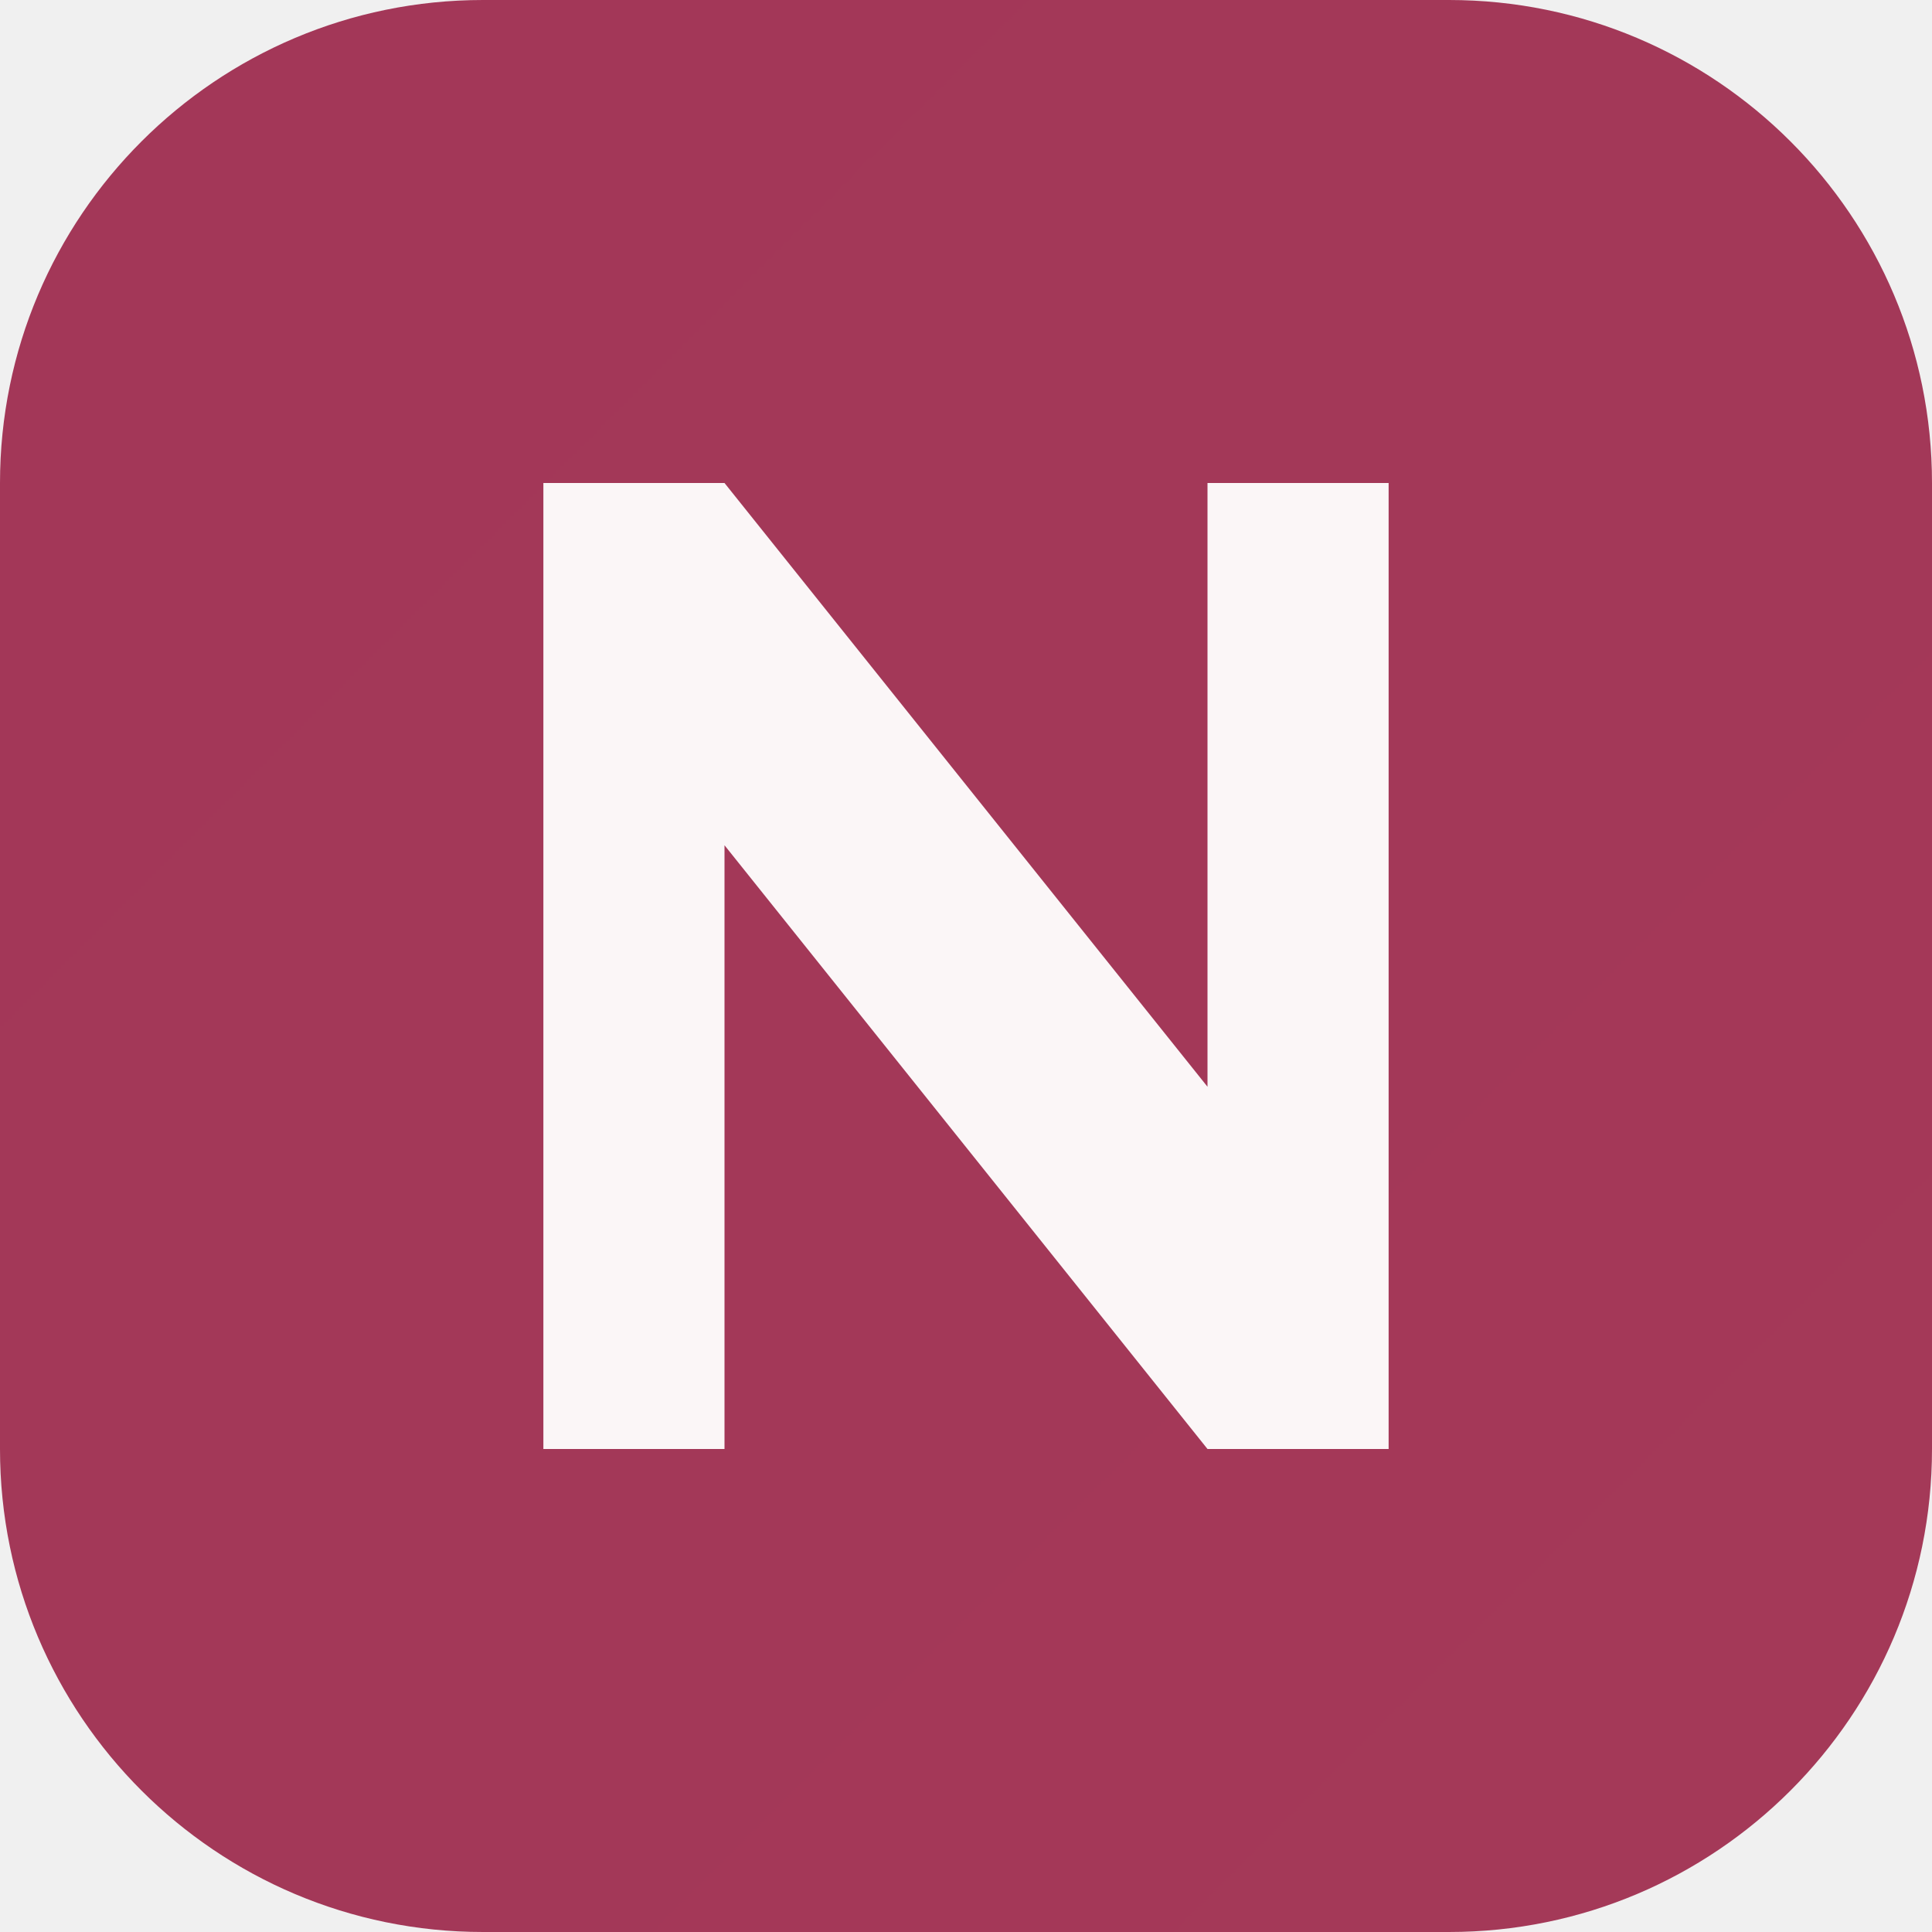
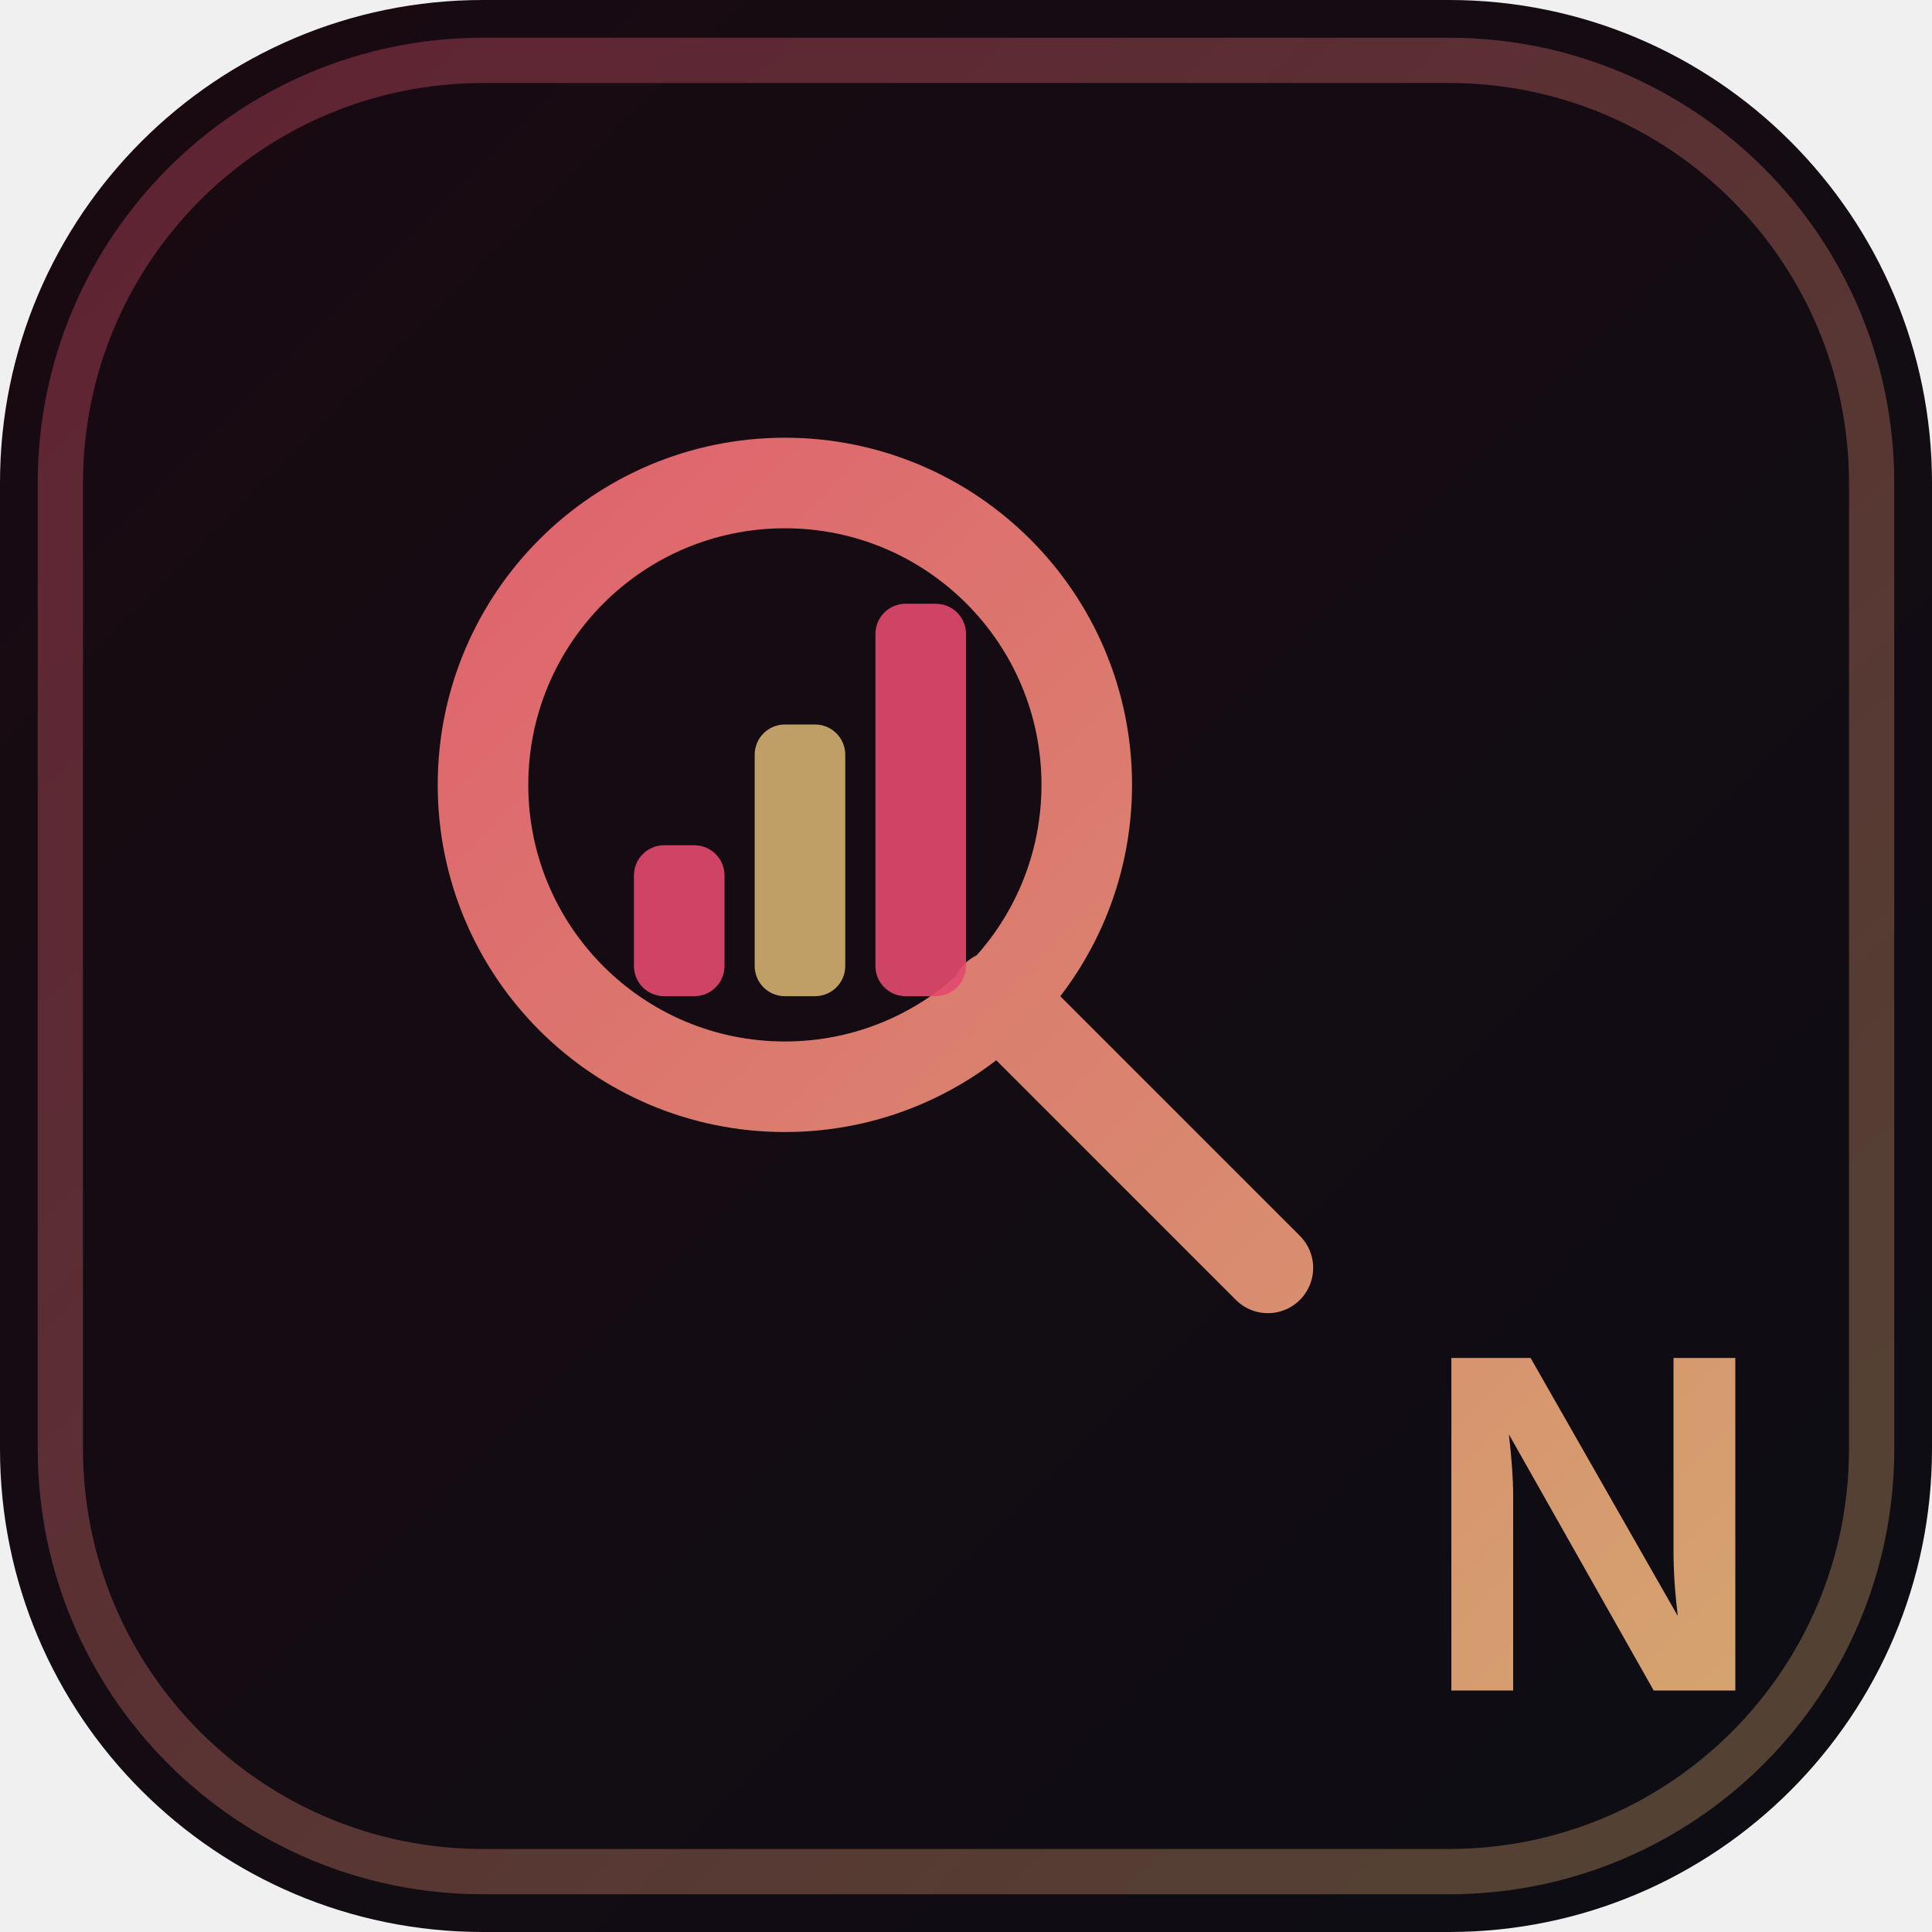
<svg xmlns="http://www.w3.org/2000/svg" viewBox="0 0 64 64">
  <defs>
-     <linearGradient id="bg" x1="0" y1="0" x2="64" y2="64">
-       <stop stop-color="#a33758" />
+     <linearGradient id="bg" x1="0" y1="0" x2="64" y2="64" gradientUnits="userSpaceOnUse">
+       <stop stop-color="#1a0a12" />
+       <stop offset="1" stop-color="#0d0d14" />
+     </linearGradient>
+     <linearGradient id="accent" x1="0" y1="0" x2="64" y2="64" gradientUnits="userSpaceOnUse">
+       <stop stop-color="#e34a6e" />
      <stop offset="1" stop-color="#d3af6f" />
    </linearGradient>
  </defs>
  <rect width="64" height="64" rx="16" fill="url(#bg)" />
-   <path d="M18 48V16h6l16 20V16h6v32h-6L24 28v20h-6z" fill="white" fill-opacity="0.95" />
+   <rect x="2" y="2" width="60" height="60" rx="14" fill="none" stroke="url(#accent)" stroke-width="1.5" stroke-opacity="0.35" />
+   <circle cx="26" cy="26" r="10" fill="none" stroke="url(#accent)" stroke-width="3" stroke-linecap="round" />
+   <line x1="33" y1="33" x2="42" y2="42" stroke="url(#accent)" stroke-width="3" stroke-linecap="round" />
+   <rect x="21" y="28" width="3" height="5" rx="1" fill="#e34a6e" opacity="0.9" transform="rotate(0,22.5,30.5)" />
+   <rect x="25" y="24" width="3" height="9" rx="1" fill="#d3af6f" opacity="0.9" />
+   <rect x="29" y="20" width="3" height="13" rx="1" fill="#e34a6e" opacity="0.9" />
+   <text x="47" y="56" font-family="'Helvetica Neue',Arial,sans-serif" font-size="16" font-weight="800" fill="url(#accent)">N</text>
</svg>
